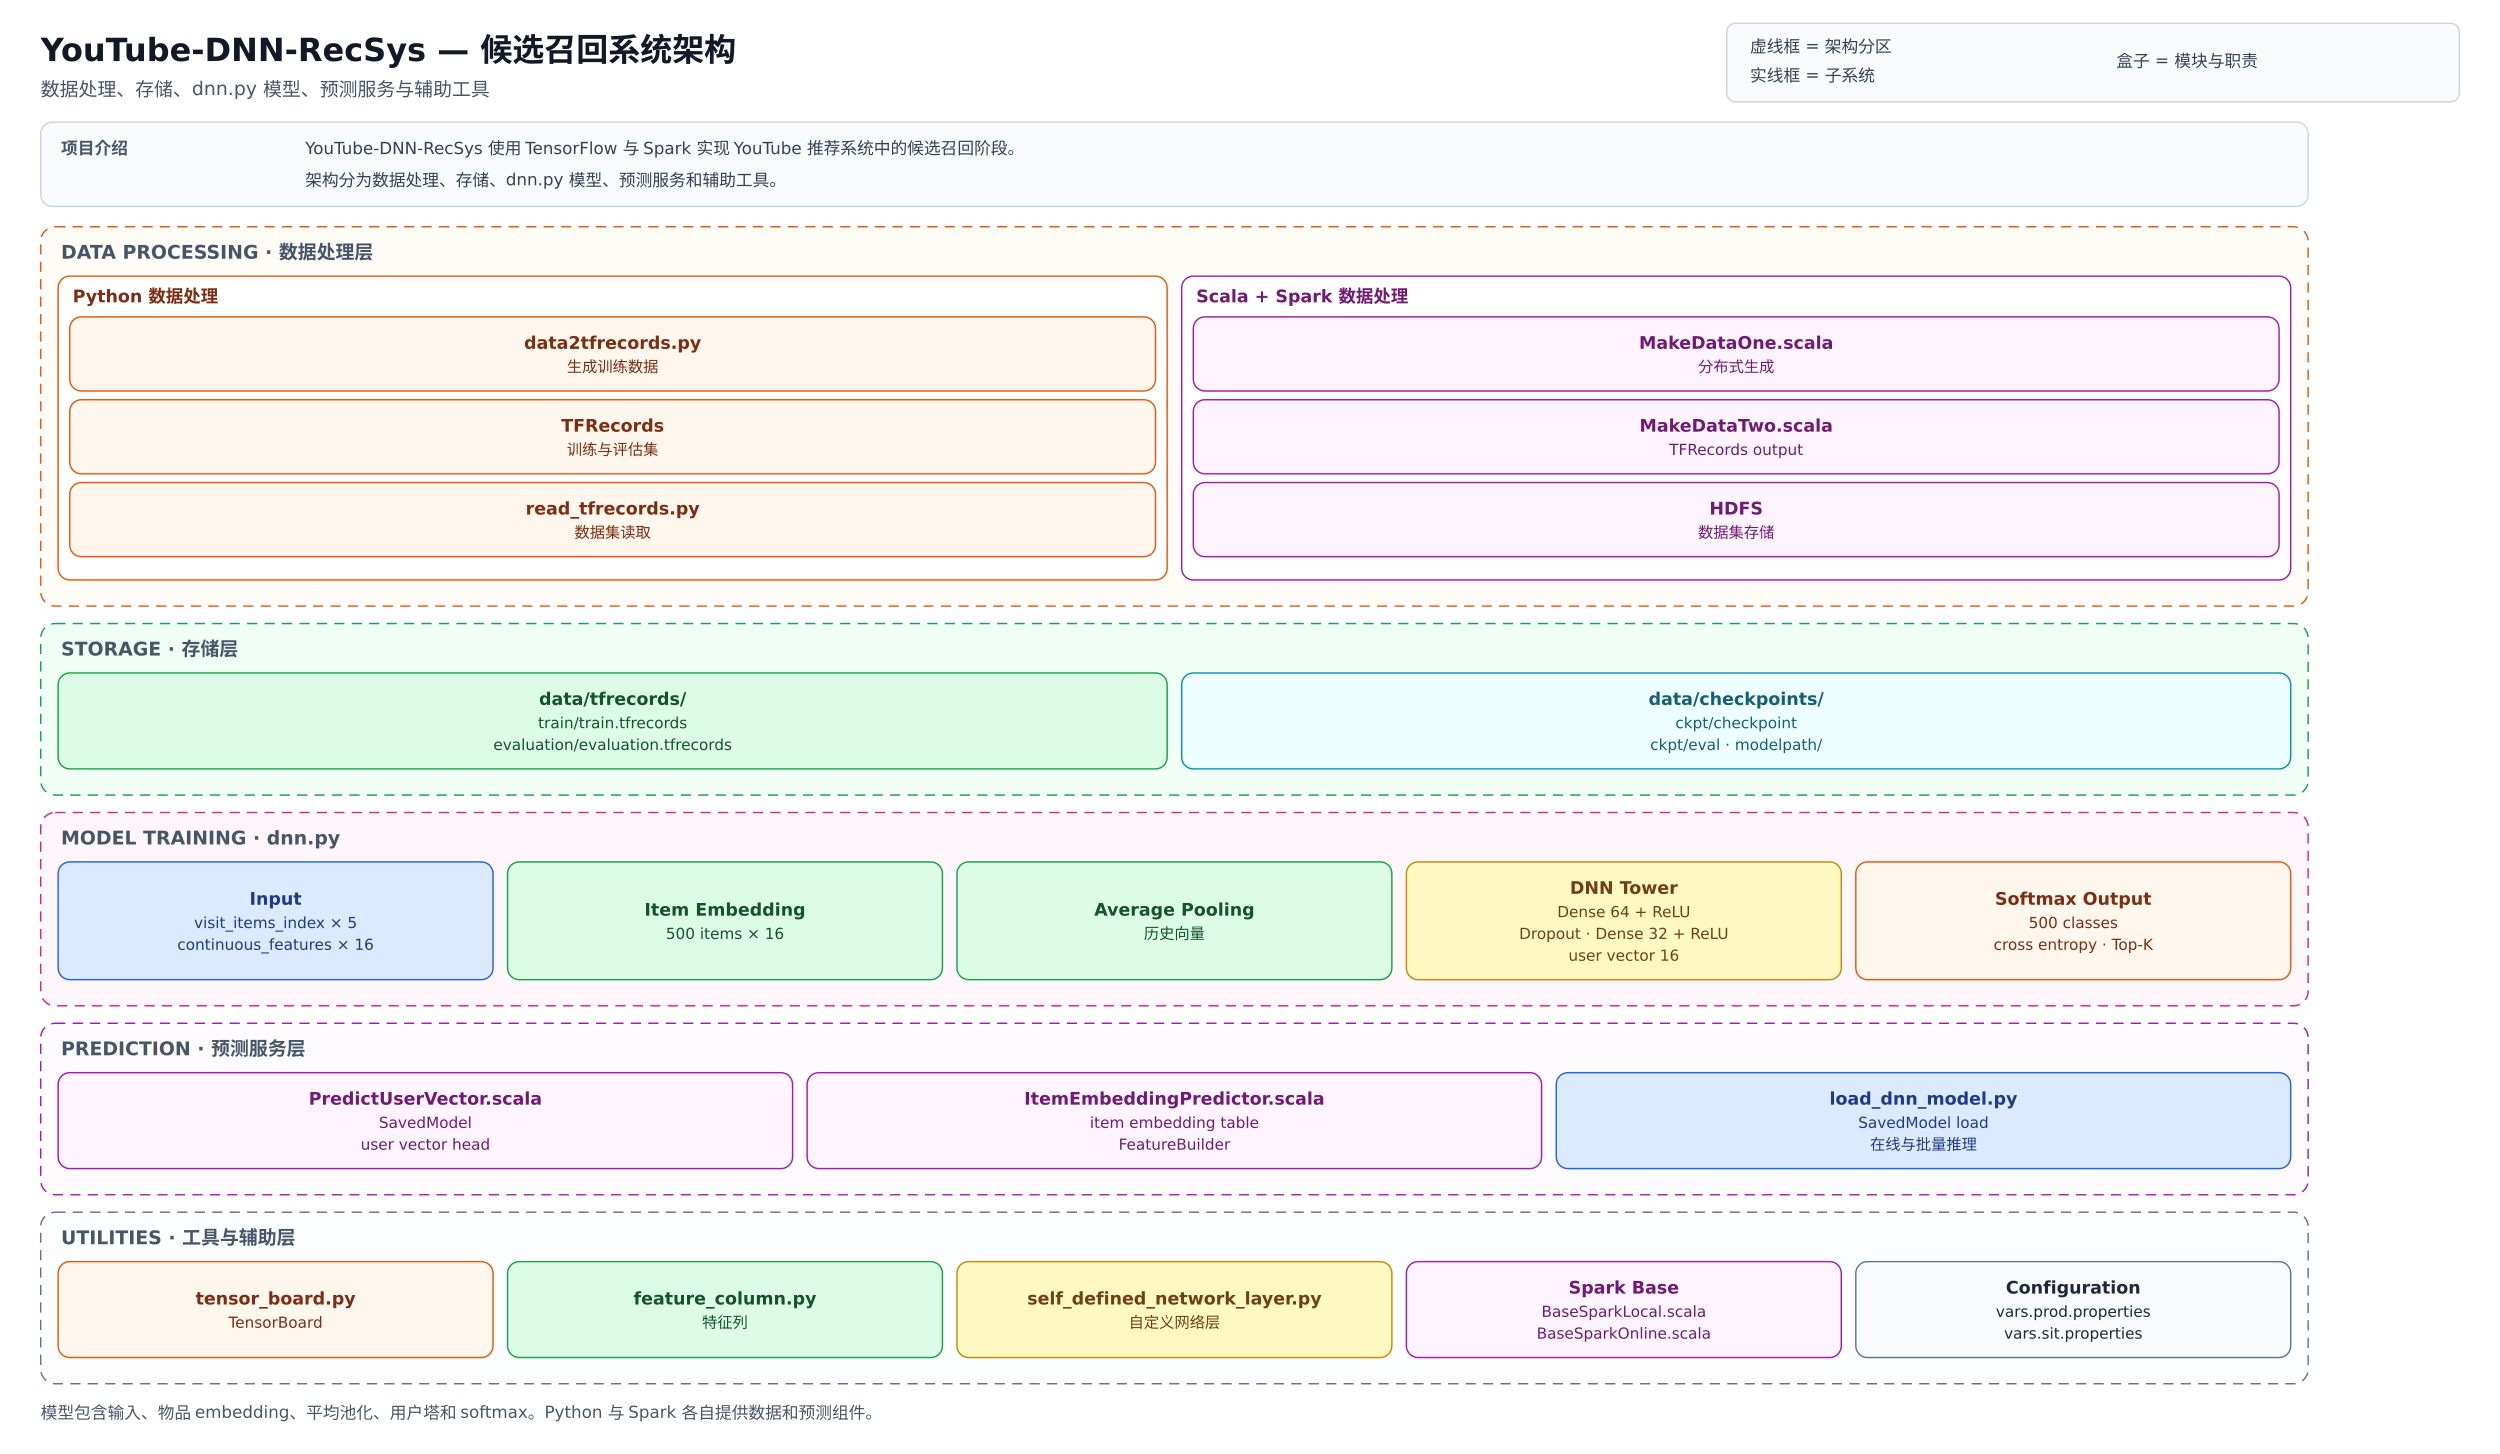
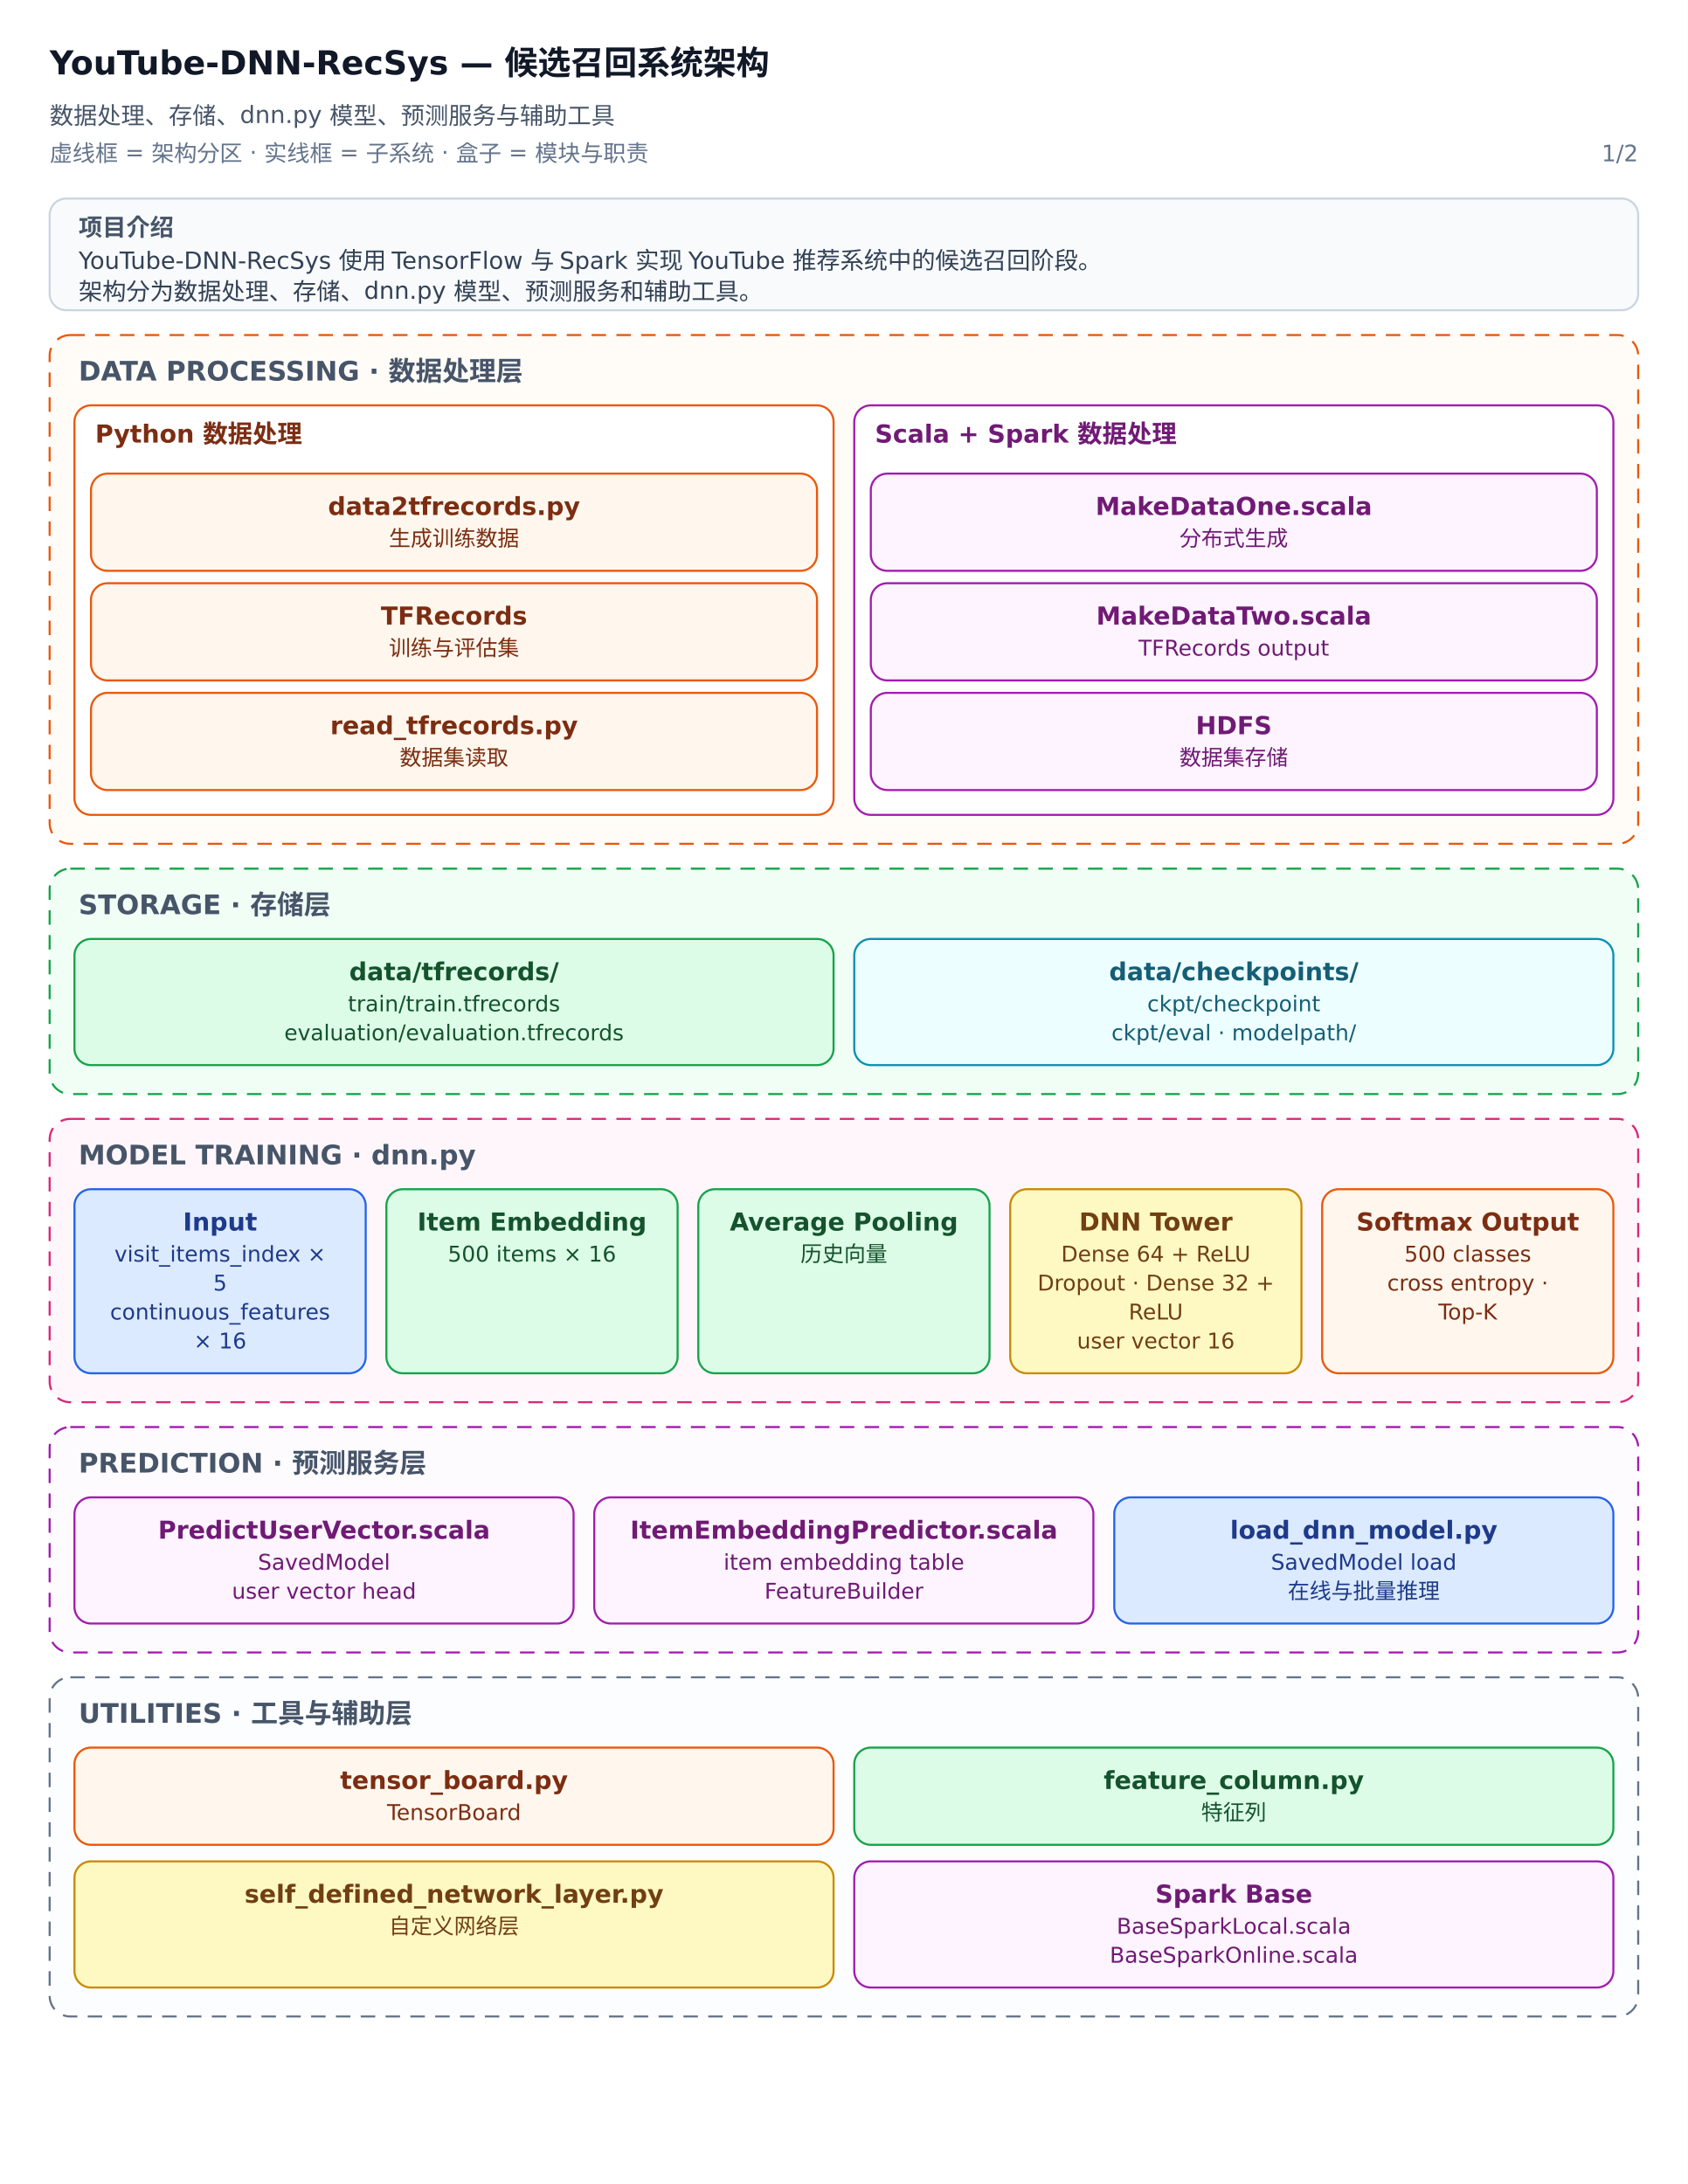
- <svg xmlns="http://www.w3.org/2000/svg" viewBox="0 0 1720 1000" font-family="WenQuanYi Micro Hei, DejaVu Sans, sans-serif">
-   <rect x="0" y="0" width="1720" height="1000" fill="#ffffff" />
-   <text x="28" y="42" font-size="22" fill="#111827" font-weight="700" text-anchor="start">YouTube-DNN-RecSys — 候选召回系统架构</text>
-   <text x="28" y="66" font-size="13" fill="#475569" font-weight="400" text-anchor="start">数据处理、存储、dnn.py 模型、预测服务与辅助工具</text>
-   <rect x="1188" y="16" width="504" height="54" rx="6" fill="#f8fafc" stroke="#cbd5e1" />
-   <text x="1204" y="36" font-size="11.5" fill="#334155" font-weight="400" text-anchor="start">虚线框 = 架构分区</text>
-   <text x="1204" y="56" font-size="11.5" fill="#334155" font-weight="400" text-anchor="start">实线框 = 子系统</text>
-   <text x="1456" y="46" font-size="11.5" fill="#334155" font-weight="400" text-anchor="start">盒子 = 模块与职责</text>
-   <rect x="28" y="84" width="1560" height="58" rx="8" fill="#f8fafc" stroke="#cbd5e1" />
-   <text x="42" y="106" font-size="11.5" fill="#475569" font-weight="700" text-anchor="start">项目介绍</text>
-   <text x="210" y="106" font-size="11.5" fill="#334155" font-weight="400" text-anchor="start">YouTube-DNN-RecSys 使用 TensorFlow 与 Spark 实现 YouTube 推荐系统中的候选召回阶段。</text>
-   <text x="210" y="128" font-size="11.5" fill="#334155" font-weight="400" text-anchor="start">架构分为数据处理、存储、dnn.py 模型、预测服务和辅助工具。</text>
-   <rect x="28" y="156" width="1560" height="261" rx="10" fill="#fff7ed" fill-opacity="0.38" stroke="#ea580c" stroke-dasharray="7,5" />
-   <text x="42" y="178" font-size="13" fill="#475569" font-weight="700" text-anchor="start">DATA PROCESSING · 数据处理层</text>
-   <rect x="40.0" y="190.0" width="763.0" height="209.0" rx="8" fill="#ffffff" fill-opacity="0.94" stroke="#ea580c" />
-   <text x="50.0" y="208" font-size="12" fill="#7c2d12" font-weight="700" text-anchor="start">Python 数据处理</text>
-   <rect x="48.0" y="218.0" width="747.0" height="51.0" rx="8" fill="#fff7ed" stroke="#ea580c" />
-   <text x="421.5" y="240.0" font-size="12" fill="#7c2d12" font-weight="700" text-anchor="middle">data2tfrecords.py</text>
-   <text x="421.5" y="256.0" font-size="10.5" fill="#7c2d12" font-weight="400" text-anchor="middle">生成训练数据</text>
-   <rect x="48.0" y="275.0" width="747.0" height="51.0" rx="8" fill="#fff7ed" stroke="#ea580c" />
-   <text x="421.5" y="297.0" font-size="12" fill="#7c2d12" font-weight="700" text-anchor="middle">TFRecords</text>
-   <text x="421.5" y="313.0" font-size="10.5" fill="#7c2d12" font-weight="400" text-anchor="middle">训练与评估集</text>
-   <rect x="48.0" y="332.0" width="747.0" height="51.0" rx="8" fill="#fff7ed" stroke="#ea580c" />
-   <text x="421.5" y="354.0" font-size="12" fill="#7c2d12" font-weight="700" text-anchor="middle">read_tfrecords.py</text>
-   <text x="421.5" y="370.0" font-size="10.5" fill="#7c2d12" font-weight="400" text-anchor="middle">数据集读取</text>
-   <rect x="813.0" y="190.0" width="763.0" height="209.0" rx="8" fill="#ffffff" fill-opacity="0.94" stroke="#a21caf" />
-   <text x="823.0" y="208" font-size="12" fill="#701a75" font-weight="700" text-anchor="start">Scala + Spark 数据处理</text>
-   <rect x="821.0" y="218.0" width="747.0" height="51.0" rx="8" fill="#fdf4ff" stroke="#a21caf" />
-   <text x="1194.5" y="240.0" font-size="12" fill="#701a75" font-weight="700" text-anchor="middle">MakeDataOne.scala</text>
-   <text x="1194.5" y="256.0" font-size="10.5" fill="#701a75" font-weight="400" text-anchor="middle">分布式生成</text>
-   <rect x="821.0" y="275.0" width="747.0" height="51.0" rx="8" fill="#fdf4ff" stroke="#a21caf" />
-   <text x="1194.5" y="297.0" font-size="12" fill="#701a75" font-weight="700" text-anchor="middle">MakeDataTwo.scala</text>
-   <text x="1194.5" y="313.0" font-size="10.5" fill="#701a75" font-weight="400" text-anchor="middle">TFRecords output</text>
-   <rect x="821.0" y="332.0" width="747.0" height="51.0" rx="8" fill="#fdf4ff" stroke="#a21caf" />
-   <text x="1194.5" y="354.0" font-size="12" fill="#701a75" font-weight="700" text-anchor="middle">HDFS</text>
-   <text x="1194.5" y="370.0" font-size="10.5" fill="#701a75" font-weight="400" text-anchor="middle">数据集存储</text>
-   <rect x="28" y="429" width="1560" height="118" rx="10" fill="#dcfce7" fill-opacity="0.38" stroke="#16a34a" stroke-dasharray="7,5" />
-   <text x="42" y="451" font-size="13" fill="#475569" font-weight="700" text-anchor="start">STORAGE · 存储层</text>
-   <rect x="40.0" y="463.0" width="763.0" height="66.0" rx="8" fill="#dcfce7" stroke="#16a34a" />
-   <text x="421.5" y="485.0" font-size="12" fill="#14532d" font-weight="700" text-anchor="middle">data/tfrecords/</text>
-   <text x="421.5" y="501.0" font-size="10.5" fill="#14532d" font-weight="400" text-anchor="middle">train/train.tfrecords</text>
-   <text x="421.5" y="516.0" font-size="10.5" fill="#14532d" font-weight="400" text-anchor="middle">evaluation/evaluation.tfrecords</text>
-   <rect x="813.0" y="463.0" width="763.0" height="66.0" rx="8" fill="#ecfeff" stroke="#0891b2" />
-   <text x="1194.5" y="485.0" font-size="12" fill="#155e75" font-weight="700" text-anchor="middle">data/checkpoints/</text>
-   <text x="1194.5" y="501.0" font-size="10.5" fill="#155e75" font-weight="400" text-anchor="middle">ckpt/checkpoint</text>
-   <text x="1194.5" y="516.0" font-size="10.5" fill="#155e75" font-weight="400" text-anchor="middle">ckpt/eval · modelpath/</text>
-   <rect x="28" y="559" width="1560" height="133" rx="10" fill="#fce7f3" fill-opacity="0.38" stroke="#db2777" stroke-dasharray="7,5" />
-   <text x="42" y="581" font-size="13" fill="#475569" font-weight="700" text-anchor="start">MODEL TRAINING · dnn.py</text>
-   <rect x="40.0" y="593.0" width="299.2" height="81.0" rx="8" fill="#dbeafe" stroke="#2563eb" />
-   <text x="189.6" y="622.5" font-size="12" fill="#1e3a8a" font-weight="700" text-anchor="middle">Input</text>
-   <text x="189.6" y="638.5" font-size="10.5" fill="#1e3a8a" font-weight="400" text-anchor="middle">visit_items_index × 5</text>
-   <text x="189.6" y="653.5" font-size="10.5" fill="#1e3a8a" font-weight="400" text-anchor="middle">continuous_features × 16</text>
-   <rect x="349.2" y="593.0" width="299.2" height="81.0" rx="8" fill="#dcfce7" stroke="#16a34a" />
-   <text x="498.8" y="630.0" font-size="12" fill="#14532d" font-weight="700" text-anchor="middle">Item Embedding</text>
-   <text x="498.8" y="646.0" font-size="10.5" fill="#14532d" font-weight="400" text-anchor="middle">500 items × 16</text>
-   <rect x="658.4" y="593.0" width="299.2" height="81.0" rx="8" fill="#dcfce7" stroke="#16a34a" />
-   <text x="808.0" y="630.0" font-size="12" fill="#14532d" font-weight="700" text-anchor="middle">Average Pooling</text>
-   <text x="808.0" y="646.0" font-size="10.5" fill="#14532d" font-weight="400" text-anchor="middle">历史向量</text>
-   <rect x="967.6" y="593.0" width="299.2" height="81.0" rx="8" fill="#fef9c3" stroke="#ca8a04" />
-   <text x="1117.2" y="615.0" font-size="12" fill="#713f12" font-weight="700" text-anchor="middle">DNN Tower</text>
-   <text x="1117.2" y="631.0" font-size="10.5" fill="#713f12" font-weight="400" text-anchor="middle">Dense 64 + ReLU</text>
-   <text x="1117.2" y="646.0" font-size="10.5" fill="#713f12" font-weight="400" text-anchor="middle">Dropout · Dense 32 + ReLU</text>
-   <text x="1117.2" y="661.0" font-size="10.5" fill="#713f12" font-weight="400" text-anchor="middle">user vector 16</text>
-   <rect x="1276.8" y="593.0" width="299.2" height="81.0" rx="8" fill="#fff7ed" stroke="#ea580c" />
-   <text x="1426.4" y="622.5" font-size="12" fill="#7c2d12" font-weight="700" text-anchor="middle">Softmax Output</text>
-   <text x="1426.4" y="638.5" font-size="10.5" fill="#7c2d12" font-weight="400" text-anchor="middle">500 classes</text>
-   <text x="1426.4" y="653.5" font-size="10.5" fill="#7c2d12" font-weight="400" text-anchor="middle">cross entropy · Top-K</text>
-   <rect x="28" y="704" width="1560" height="118" rx="10" fill="#fdf4ff" fill-opacity="0.38" stroke="#a21caf" stroke-dasharray="7,5" />
-   <text x="42" y="726" font-size="13" fill="#475569" font-weight="700" text-anchor="start">PREDICTION · 预测服务层</text>
-   <rect x="40.0" y="738.0" width="505.3" height="66.0" rx="8" fill="#fdf4ff" stroke="#a21caf" />
-   <text x="292.667" y="760.0" font-size="12" fill="#701a75" font-weight="700" text-anchor="middle">PredictUserVector.scala</text>
-   <text x="292.667" y="776.0" font-size="10.5" fill="#701a75" font-weight="400" text-anchor="middle">SavedModel</text>
-   <text x="292.667" y="791.0" font-size="10.5" fill="#701a75" font-weight="400" text-anchor="middle">user vector head</text>
-   <rect x="555.3" y="738.0" width="505.3" height="66.0" rx="8" fill="#fdf4ff" stroke="#a21caf" />
-   <text x="808" y="760.0" font-size="12" fill="#701a75" font-weight="700" text-anchor="middle">ItemEmbeddingPredictor.scala</text>
-   <text x="808" y="776.0" font-size="10.5" fill="#701a75" font-weight="400" text-anchor="middle">item embedding table</text>
-   <text x="808" y="791.0" font-size="10.5" fill="#701a75" font-weight="400" text-anchor="middle">FeatureBuilder</text>
-   <rect x="1070.7" y="738.0" width="505.3" height="66.0" rx="8" fill="#dbeafe" stroke="#2563eb" />
-   <text x="1323.333" y="760.0" font-size="12" fill="#1e3a8a" font-weight="700" text-anchor="middle">load_dnn_model.py</text>
-   <text x="1323.333" y="776.0" font-size="10.5" fill="#1e3a8a" font-weight="400" text-anchor="middle">SavedModel load</text>
-   <text x="1323.333" y="791.0" font-size="10.5" fill="#1e3a8a" font-weight="400" text-anchor="middle">在线与批量推理</text>
-   <rect x="28" y="834" width="1560" height="118" rx="10" fill="#f8fafc" fill-opacity="0.38" stroke="#64748b" stroke-dasharray="7,5" />
-   <text x="42" y="856" font-size="13" fill="#475569" font-weight="700" text-anchor="start">UTILITIES · 工具与辅助层</text>
-   <rect x="40.0" y="868.0" width="299.2" height="66.0" rx="8" fill="#fff7ed" stroke="#ea580c" />
-   <text x="189.6" y="897.5" font-size="12" fill="#7c2d12" font-weight="700" text-anchor="middle">tensor_board.py</text>
-   <text x="189.6" y="913.5" font-size="10.5" fill="#7c2d12" font-weight="400" text-anchor="middle">TensorBoard</text>
-   <rect x="349.2" y="868.0" width="299.2" height="66.0" rx="8" fill="#dcfce7" stroke="#16a34a" />
-   <text x="498.8" y="897.5" font-size="12" fill="#14532d" font-weight="700" text-anchor="middle">feature_column.py</text>
-   <text x="498.8" y="913.5" font-size="10.5" fill="#14532d" font-weight="400" text-anchor="middle">特征列</text>
-   <rect x="658.4" y="868.0" width="299.2" height="66.0" rx="8" fill="#fef9c3" stroke="#ca8a04" />
-   <text x="808.0" y="897.5" font-size="12" fill="#713f12" font-weight="700" text-anchor="middle">self_defined_network_layer.py</text>
-   <text x="808.0" y="913.5" font-size="10.5" fill="#713f12" font-weight="400" text-anchor="middle">自定义网络层</text>
-   <rect x="967.6" y="868.0" width="299.2" height="66.0" rx="8" fill="#fdf4ff" stroke="#a21caf" />
-   <text x="1117.2" y="890.0" font-size="12" fill="#701a75" font-weight="700" text-anchor="middle">Spark Base</text>
-   <text x="1117.2" y="906.0" font-size="10.5" fill="#701a75" font-weight="400" text-anchor="middle">BaseSparkLocal.scala</text>
-   <text x="1117.2" y="921.0" font-size="10.5" fill="#701a75" font-weight="400" text-anchor="middle">BaseSparkOnline.scala</text>
-   <rect x="1276.8" y="868.0" width="299.2" height="66.0" rx="8" fill="#f8fafc" stroke="#64748b" />
-   <text x="1426.4" y="890.0" font-size="12" fill="#1e293b" font-weight="700" text-anchor="middle">Configuration</text>
-   <text x="1426.4" y="906.0" font-size="10.5" fill="#1e293b" font-weight="400" text-anchor="middle">vars.prod.properties</text>
-   <text x="1426.4" y="921.0" font-size="10.5" fill="#1e293b" font-weight="400" text-anchor="middle">vars.sit.properties</text>
-   <text x="28" y="976" font-size="11.5" fill="#475569" font-weight="400" text-anchor="start">模型包含输入、物品 embedding、平均池化、用户塔和 softmax。Python 与 Spark 各自提供数据和预测组件。</text>
+ <svg xmlns="http://www.w3.org/2000/svg" width="8.5in" height="11in" viewBox="0 0 816 1056" font-family="WenQuanYi Micro Hei, DejaVu Sans, sans-serif">
+   <rect x="0" y="0" width="816" height="1056" fill="#ffffff" />
+   <text x="24" y="36" font-size="16" fill="#111827" font-weight="700" text-anchor="start">YouTube-DNN-RecSys — 候选召回系统架构</text>
+   <text x="24" y="60" font-size="11.5" fill="#475569" font-weight="400" text-anchor="start">数据处理、存储、dnn.py 模型、预测服务与辅助工具</text>
+   <text x="24" y="78" font-size="11" fill="#64748b" font-weight="400" text-anchor="start">虚线框 = 架构分区 · 实线框 = 子系统 · 盒子 = 模块与职责</text>
+   <text x="792" y="78" font-size="11" fill="#64748b" font-weight="400" text-anchor="end">1/2</text>
+   <rect x="24" y="96" width="768" height="54" rx="8" fill="#f8fafc" stroke="#cbd5e1" />
+   <text x="38" y="114" font-size="11.5" fill="#475569" font-weight="700" text-anchor="start">项目介绍</text>
+   <text x="38" y="130" font-size="11.5" fill="#334155" font-weight="400" text-anchor="start">YouTube-DNN-RecSys 使用 TensorFlow 与 Spark 实现 YouTube 推荐系统中的候选召回阶段。</text>
+   <text x="38" y="145" font-size="11.5" fill="#334155" font-weight="400" text-anchor="start">架构分为数据处理、存储、dnn.py 模型、预测服务和辅助工具。</text>
+   <rect x="24" y="162" width="768" height="246" rx="10" fill="#fff7ed" fill-opacity="0.38" stroke="#ea580c" stroke-dasharray="7,5" />
+   <text x="38" y="184" font-size="13" fill="#475569" font-weight="700" text-anchor="start">DATA PROCESSING · 数据处理层</text>
+   <rect x="36.0" y="196.0" width="367.0" height="198.0" rx="8" fill="#ffffff" fill-opacity="0.94" stroke="#ea580c" />
+   <text x="46.0" y="214" font-size="12" fill="#7c2d12" font-weight="700" text-anchor="start">Python 数据处理</text>
+   <rect x="44.0" y="229.0" width="351.0" height="47.0" rx="8" fill="#fff7ed" stroke="#ea580c" />
+   <text x="219.5" y="249" font-size="12" fill="#7c2d12" font-weight="700" text-anchor="middle">data2tfrecords.py</text>
+   <text x="219.5" y="264" font-size="10.5" fill="#7c2d12" font-weight="400" text-anchor="middle">生成训练数据</text>
+   <rect x="44.0" y="282.0" width="351.0" height="47.0" rx="8" fill="#fff7ed" stroke="#ea580c" />
+   <text x="219.5" y="302" font-size="12" fill="#7c2d12" font-weight="700" text-anchor="middle">TFRecords</text>
+   <text x="219.5" y="317" font-size="10.5" fill="#7c2d12" font-weight="400" text-anchor="middle">训练与评估集</text>
+   <rect x="44.0" y="335.0" width="351.0" height="47.0" rx="8" fill="#fff7ed" stroke="#ea580c" />
+   <text x="219.5" y="355" font-size="12" fill="#7c2d12" font-weight="700" text-anchor="middle">read_tfrecords.py</text>
+   <text x="219.5" y="370" font-size="10.5" fill="#7c2d12" font-weight="400" text-anchor="middle">数据集读取</text>
+   <rect x="413.0" y="196.0" width="367.0" height="198.0" rx="8" fill="#ffffff" fill-opacity="0.94" stroke="#a21caf" />
+   <text x="423.0" y="214" font-size="12" fill="#701a75" font-weight="700" text-anchor="start">Scala + Spark 数据处理</text>
+   <rect x="421.0" y="229.0" width="351.0" height="47.0" rx="8" fill="#fdf4ff" stroke="#a21caf" />
+   <text x="596.5" y="249" font-size="12" fill="#701a75" font-weight="700" text-anchor="middle">MakeDataOne.scala</text>
+   <text x="596.5" y="264" font-size="10.5" fill="#701a75" font-weight="400" text-anchor="middle">分布式生成</text>
+   <rect x="421.0" y="282.0" width="351.0" height="47.0" rx="8" fill="#fdf4ff" stroke="#a21caf" />
+   <text x="596.5" y="302" font-size="12" fill="#701a75" font-weight="700" text-anchor="middle">MakeDataTwo.scala</text>
+   <text x="596.5" y="317" font-size="10.5" fill="#701a75" font-weight="400" text-anchor="middle">TFRecords output</text>
+   <rect x="421.0" y="335.0" width="351.0" height="47.0" rx="8" fill="#fdf4ff" stroke="#a21caf" />
+   <text x="596.5" y="355" font-size="12" fill="#701a75" font-weight="700" text-anchor="middle">HDFS</text>
+   <text x="596.5" y="370" font-size="10.5" fill="#701a75" font-weight="400" text-anchor="middle">数据集存储</text>
+   <rect x="24" y="420" width="768" height="109" rx="10" fill="#dcfce7" fill-opacity="0.38" stroke="#16a34a" stroke-dasharray="7,5" />
+   <text x="38" y="442" font-size="13" fill="#475569" font-weight="700" text-anchor="start">STORAGE · 存储层</text>
+   <rect x="36.0" y="454.0" width="367.0" height="61.0" rx="8" fill="#dcfce7" stroke="#16a34a" />
+   <text x="219.5" y="474" font-size="12" fill="#14532d" font-weight="700" text-anchor="middle">data/tfrecords/</text>
+   <text x="219.5" y="489" font-size="10.5" fill="#14532d" font-weight="400" text-anchor="middle">train/train.tfrecords</text>
+   <text x="219.5" y="503" font-size="10.5" fill="#14532d" font-weight="400" text-anchor="middle">evaluation/evaluation.tfrecords</text>
+   <rect x="413.0" y="454.0" width="367.0" height="61.0" rx="8" fill="#ecfeff" stroke="#0891b2" />
+   <text x="596.5" y="474" font-size="12" fill="#155e75" font-weight="700" text-anchor="middle">data/checkpoints/</text>
+   <text x="596.5" y="489" font-size="10.5" fill="#155e75" font-weight="400" text-anchor="middle">ckpt/checkpoint</text>
+   <text x="596.5" y="503" font-size="10.5" fill="#155e75" font-weight="400" text-anchor="middle">ckpt/eval · modelpath/</text>
+   <rect x="24" y="541" width="768" height="137" rx="10" fill="#fce7f3" fill-opacity="0.38" stroke="#db2777" stroke-dasharray="7,5" />
+   <text x="38" y="563" font-size="13" fill="#475569" font-weight="700" text-anchor="start">MODEL TRAINING · dnn.py</text>
+   <rect x="36.0" y="575.0" width="140.8" height="89.0" rx="8" fill="#dbeafe" stroke="#2563eb" />
+   <text x="106.4" y="595" font-size="12" fill="#1e3a8a" font-weight="700" text-anchor="middle">Input</text>
+   <text x="106.4" y="610" font-size="10.5" fill="#1e3a8a" font-weight="400" text-anchor="middle">visit_items_index ×</text>
+   <text x="106.4" y="624" font-size="10.5" fill="#1e3a8a" font-weight="400" text-anchor="middle">5</text>
+   <text x="106.4" y="638" font-size="10.5" fill="#1e3a8a" font-weight="400" text-anchor="middle">continuous_features</text>
+   <text x="106.4" y="652" font-size="10.5" fill="#1e3a8a" font-weight="400" text-anchor="middle">× 16</text>
+   <rect x="186.8" y="575.0" width="140.8" height="89.0" rx="8" fill="#dcfce7" stroke="#16a34a" />
+   <text x="257.2" y="595" font-size="12" fill="#14532d" font-weight="700" text-anchor="middle">Item Embedding</text>
+   <text x="257.2" y="610" font-size="10.5" fill="#14532d" font-weight="400" text-anchor="middle">500 items × 16</text>
+   <rect x="337.6" y="575.0" width="140.8" height="89.0" rx="8" fill="#dcfce7" stroke="#16a34a" />
+   <text x="408.0" y="595" font-size="12" fill="#14532d" font-weight="700" text-anchor="middle">Average Pooling</text>
+   <text x="408.0" y="610" font-size="10.5" fill="#14532d" font-weight="400" text-anchor="middle">历史向量</text>
+   <rect x="488.4" y="575.0" width="140.8" height="89.0" rx="8" fill="#fef9c3" stroke="#ca8a04" />
+   <text x="558.8" y="595" font-size="12" fill="#713f12" font-weight="700" text-anchor="middle">DNN Tower</text>
+   <text x="558.8" y="610" font-size="10.5" fill="#713f12" font-weight="400" text-anchor="middle">Dense 64 + ReLU</text>
+   <text x="558.8" y="624" font-size="10.5" fill="#713f12" font-weight="400" text-anchor="middle">Dropout · Dense 32 +</text>
+   <text x="558.8" y="638" font-size="10.5" fill="#713f12" font-weight="400" text-anchor="middle">ReLU</text>
+   <text x="558.8" y="652" font-size="10.5" fill="#713f12" font-weight="400" text-anchor="middle">user vector 16</text>
+   <rect x="639.2" y="575.0" width="140.8" height="89.0" rx="8" fill="#fff7ed" stroke="#ea580c" />
+   <text x="709.6" y="595" font-size="12" fill="#7c2d12" font-weight="700" text-anchor="middle">Softmax Output</text>
+   <text x="709.6" y="610" font-size="10.5" fill="#7c2d12" font-weight="400" text-anchor="middle">500 classes</text>
+   <text x="709.6" y="624" font-size="10.5" fill="#7c2d12" font-weight="400" text-anchor="middle">cross entropy ·</text>
+   <text x="709.6" y="638" font-size="10.5" fill="#7c2d12" font-weight="400" text-anchor="middle">Top-K</text>
+   <rect x="24" y="690" width="768" height="109" rx="10" fill="#fdf4ff" fill-opacity="0.38" stroke="#a21caf" stroke-dasharray="7,5" />
+   <text x="38" y="712" font-size="13" fill="#475569" font-weight="700" text-anchor="start">PREDICTION · 预测服务层</text>
+   <rect x="36.0" y="724.0" width="241.3" height="61.0" rx="8" fill="#fdf4ff" stroke="#a21caf" />
+   <text x="156.667" y="744" font-size="12" fill="#701a75" font-weight="700" text-anchor="middle">PredictUserVector.scala</text>
+   <text x="156.667" y="759" font-size="10.5" fill="#701a75" font-weight="400" text-anchor="middle">SavedModel</text>
+   <text x="156.667" y="773" font-size="10.5" fill="#701a75" font-weight="400" text-anchor="middle">user vector head</text>
+   <rect x="287.3" y="724.0" width="241.3" height="61.0" rx="8" fill="#fdf4ff" stroke="#a21caf" />
+   <text x="408" y="744" font-size="12" fill="#701a75" font-weight="700" text-anchor="middle">ItemEmbeddingPredictor.scala</text>
+   <text x="408" y="759" font-size="10.5" fill="#701a75" font-weight="400" text-anchor="middle">item embedding table</text>
+   <text x="408" y="773" font-size="10.5" fill="#701a75" font-weight="400" text-anchor="middle">FeatureBuilder</text>
+   <rect x="538.7" y="724.0" width="241.3" height="61.0" rx="8" fill="#dbeafe" stroke="#2563eb" />
+   <text x="659.333" y="744" font-size="12" fill="#1e3a8a" font-weight="700" text-anchor="middle">load_dnn_model.py</text>
+   <text x="659.333" y="759" font-size="10.5" fill="#1e3a8a" font-weight="400" text-anchor="middle">SavedModel load</text>
+   <text x="659.333" y="773" font-size="10.5" fill="#1e3a8a" font-weight="400" text-anchor="middle">在线与批量推理</text>
+   <rect x="24" y="811" width="768" height="164" rx="10" fill="#f8fafc" fill-opacity="0.38" stroke="#64748b" stroke-dasharray="7,5" />
+   <text x="38" y="833" font-size="13" fill="#475569" font-weight="700" text-anchor="start">UTILITIES · 工具与辅助层</text>
+   <rect x="36.0" y="845.0" width="367.0" height="47.0" rx="8" fill="#fff7ed" stroke="#ea580c" />
+   <text x="219.5" y="865" font-size="12" fill="#7c2d12" font-weight="700" text-anchor="middle">tensor_board.py</text>
+   <text x="219.5" y="880" font-size="10.5" fill="#7c2d12" font-weight="400" text-anchor="middle">TensorBoard</text>
+   <rect x="413.0" y="845.0" width="367.0" height="47.0" rx="8" fill="#dcfce7" stroke="#16a34a" />
+   <text x="596.5" y="865" font-size="12" fill="#14532d" font-weight="700" text-anchor="middle">feature_column.py</text>
+   <text x="596.5" y="880" font-size="10.5" fill="#14532d" font-weight="400" text-anchor="middle">特征列</text>
+   <rect x="36.0" y="900.0" width="367.0" height="61.0" rx="8" fill="#fef9c3" stroke="#ca8a04" />
+   <text x="219.5" y="920" font-size="12" fill="#713f12" font-weight="700" text-anchor="middle">self_defined_network_layer.py</text>
+   <text x="219.5" y="935" font-size="10.5" fill="#713f12" font-weight="400" text-anchor="middle">自定义网络层</text>
+   <rect x="413.0" y="900.0" width="367.0" height="61.0" rx="8" fill="#fdf4ff" stroke="#a21caf" />
+   <text x="596.5" y="920" font-size="12" fill="#701a75" font-weight="700" text-anchor="middle">Spark Base</text>
+   <text x="596.5" y="935" font-size="10.5" fill="#701a75" font-weight="400" text-anchor="middle">BaseSparkLocal.scala</text>
+   <text x="596.5" y="949" font-size="10.5" fill="#701a75" font-weight="400" text-anchor="middle">BaseSparkOnline.scala</text>
</svg>
